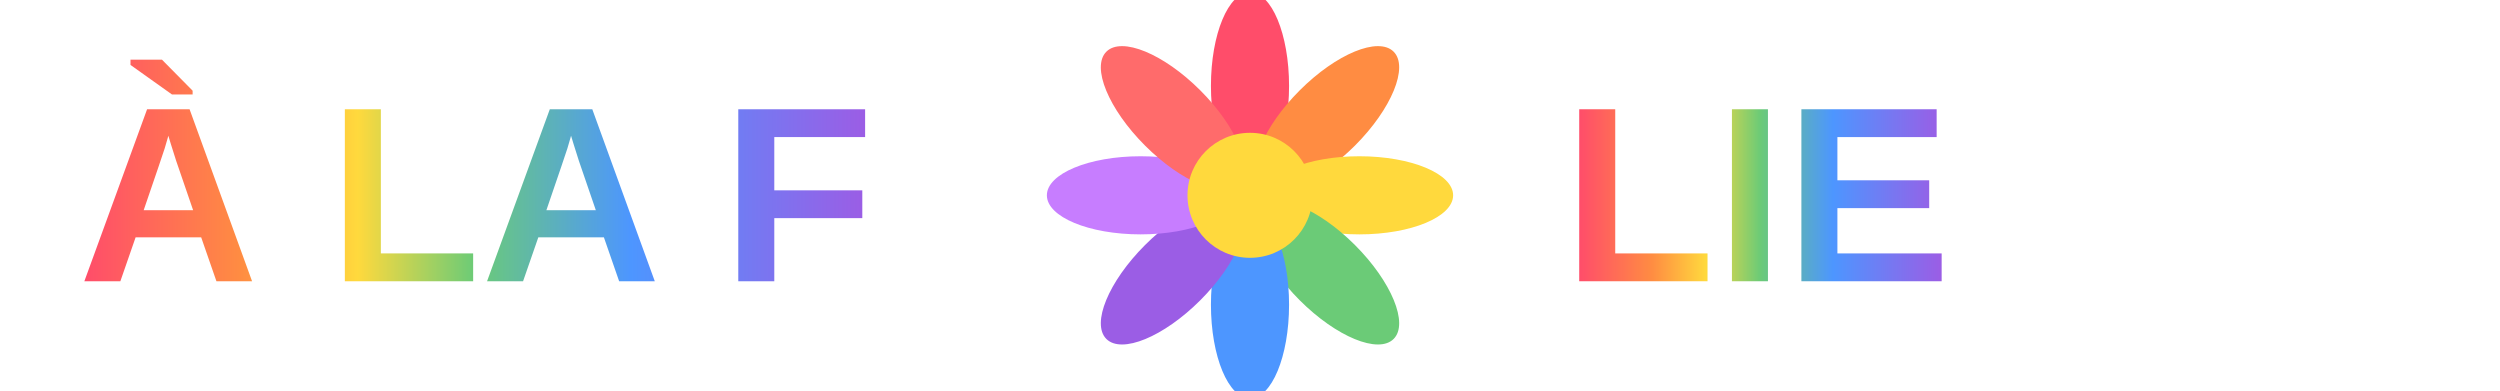
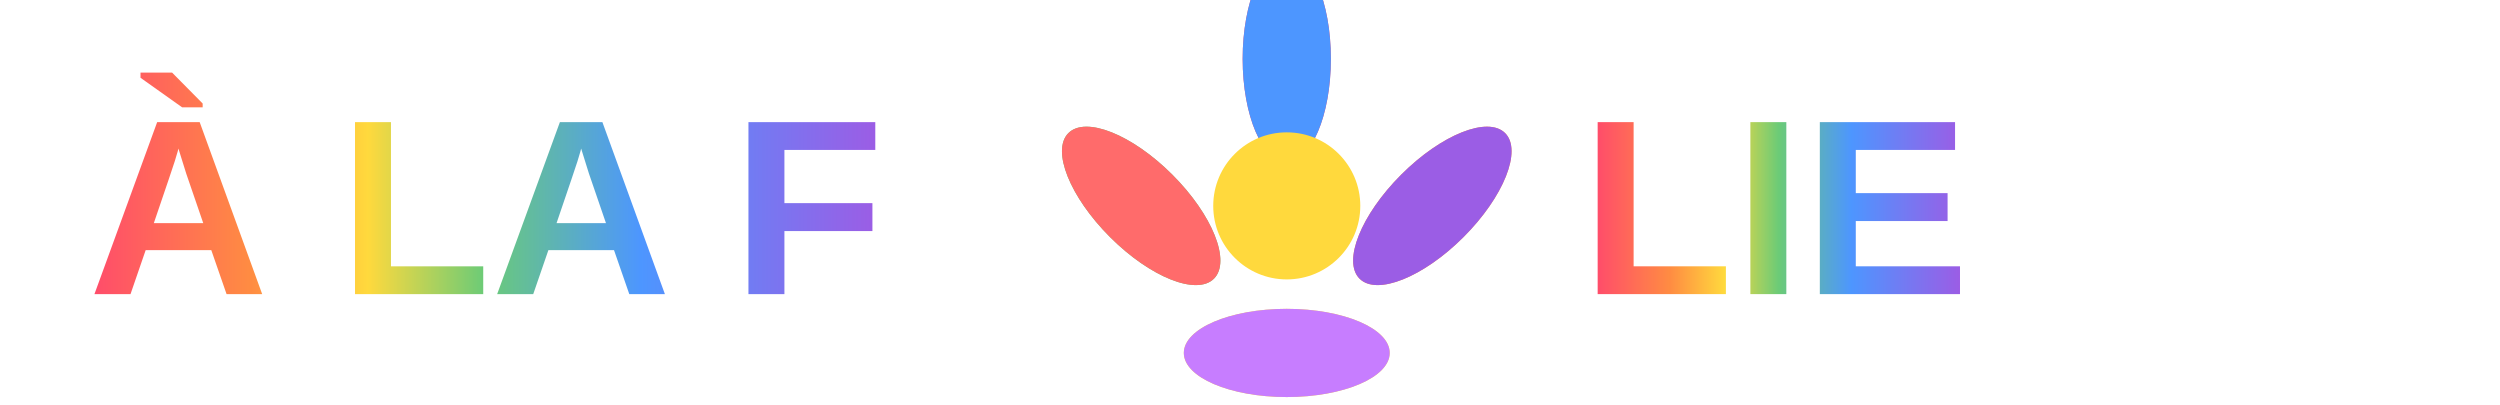
- <svg xmlns="http://www.w3.org/2000/svg" viewBox="0 0 320 50">
+ <svg xmlns="http://www.w3.org/2000/svg" viewBox="0 0 340 55">
  <defs>
    <linearGradient id="rainbow" x1="0%" y1="0%" x2="100%" y2="0%">
      <stop offset="0%" style="stop-color:#ff4d6a" />
      <stop offset="20%" style="stop-color:#ff8c42" />
      <stop offset="35%" style="stop-color:#ffd93d" />
      <stop offset="50%" style="stop-color:#6bcb77" />
      <stop offset="70%" style="stop-color:#4d96ff" />
      <stop offset="100%" style="stop-color:#9b5de5" />
    </linearGradient>
  </defs>
  <style>
-     @keyframes daisy-spin {
-       from { transform: rotate(0deg); }
-       to { transform: rotate(360deg); }
+     @keyframes smoothSpin {
+       0% { transform: rotate(0deg); }
+       100% { transform: rotate(360deg); }
    }
-     @keyframes petal-glow {
-       0%, 100% { opacity: 1; }
-       50% { opacity: 0.7; }
+     @keyframes colorPulse {
+       0%, 100% { filter: brightness(1); }
+       50% { filter: brightness(1.3); }
    }

    .logo-text {
      font-family: 'Arial Rounded MT Bold', 'Helvetica Rounded', Arial, sans-serif;
-       font-size: 32px;
+       font-size: 34px;
      font-weight: bold;
      fill: url(#rainbow);
    }

-     .daisy-petals {
-       animation: daisy-spin 8s linear infinite;
-       transform-origin: center;
+     .daisy-container {
+       transform-origin: 175px 28px;
+       animation: smoothSpin 12s linear infinite;
    }
-     .petal-red { fill: #ff4d6a; animation: petal-glow 2s ease-in-out infinite; }
-     .petal-orange { fill: #ff8c42; animation: petal-glow 2s ease-in-out infinite 0.15s; }
-     .petal-yellow { fill: #ffd93d; animation: petal-glow 2s ease-in-out infinite 0.3s; }
-     .petal-green { fill: #6bcb77; animation: petal-glow 2s ease-in-out infinite 0.45s; }
-     .petal-blue { fill: #4d96ff; animation: petal-glow 2s ease-in-out infinite 0.6s; }
-     .petal-purple { fill: #9b5de5; animation: petal-glow 2s ease-in-out infinite 0.75s; }
-     .petal-pink { fill: #c77dff; animation: petal-glow 2s ease-in-out infinite 0.9s; }
-     .petal-coral { fill: #ff6b6b; animation: petal-glow 2s ease-in-out infinite 1.05s; }
-     .daisy-center {
-       fill: #ffd93d;
-     }
+ 
+     .petal { animation: colorPulse 3s ease-in-out infinite; }
+     .p1 { fill: #ff4d6a; animation-delay: 0s; }
+     .p2 { fill: #ff8c42; animation-delay: 0.3s; }
+     .p3 { fill: #ffd93d; animation-delay: 0.6s; }
+     .p4 { fill: #6bcb77; animation-delay: 0.9s; }
+     .p5 { fill: #4d96ff; animation-delay: 1.2s; }
+     .p6 { fill: #9b5de5; animation-delay: 1.5s; }
+     .p7 { fill: #c77dff; animation-delay: 1.8s; }
+     .p8 { fill: #ff6b6b; animation-delay: 2.1s; }
+ 
+     .center { fill: #ffd93d; }
  </style>
-   <text x="10" y="36" class="logo-text">À LA F</text>
-   <g transform="translate(160, 25)">
-     <g class="daisy-petals">
-       <ellipse class="petal-red" cx="0" cy="-14" rx="5" ry="12" />
-       <ellipse class="petal-orange" cx="0" cy="-14" rx="5" ry="12" transform="rotate(45)" />
-       <ellipse class="petal-yellow" cx="0" cy="-14" rx="5" ry="12" transform="rotate(90)" />
-       <ellipse class="petal-green" cx="0" cy="-14" rx="5" ry="12" transform="rotate(135)" />
-       <ellipse class="petal-blue" cx="0" cy="-14" rx="5" ry="12" transform="rotate(180)" />
-       <ellipse class="petal-purple" cx="0" cy="-14" rx="5" ry="12" transform="rotate(225)" />
-       <ellipse class="petal-pink" cx="0" cy="-14" rx="5" ry="12" transform="rotate(270)" />
-       <ellipse class="petal-coral" cx="0" cy="-14" rx="5" ry="12" transform="rotate(315)" />
-     </g>
-     <circle class="daisy-center" cx="0" cy="0" r="8" />
+   <text x="12" y="40" class="logo-text">À LA F</text>
+   <g class="daisy-container">
+     <ellipse class="petal p1" cx="175" cy="8" rx="6" ry="14" />
+     <ellipse class="petal p2" cx="189" cy="14" rx="6" ry="14" transform="rotate(45, 175, 28)" />
+     <ellipse class="petal p3" cx="195" cy="28" rx="6" ry="14" transform="rotate(90, 175, 28)" />
+     <ellipse class="petal p4" cx="189" cy="42" rx="6" ry="14" transform="rotate(135, 175, 28)" />
+     <ellipse class="petal p5" cx="175" cy="48" rx="6" ry="14" transform="rotate(180, 175, 28)" />
+     <ellipse class="petal p6" cx="161" cy="42" rx="6" ry="14" transform="rotate(225, 175, 28)" />
+     <ellipse class="petal p7" cx="155" cy="28" rx="6" ry="14" transform="rotate(270, 175, 28)" />
+     <ellipse class="petal p8" cx="161" cy="14" rx="6" ry="14" transform="rotate(315, 175, 28)" />
  </g>
-   <text x="200" y="36" class="logo-text">LIE</text>
+   <circle class="center" cx="175" cy="28" r="10" />
+   <text x="215" y="40" class="logo-text">LIE</text>
</svg>
